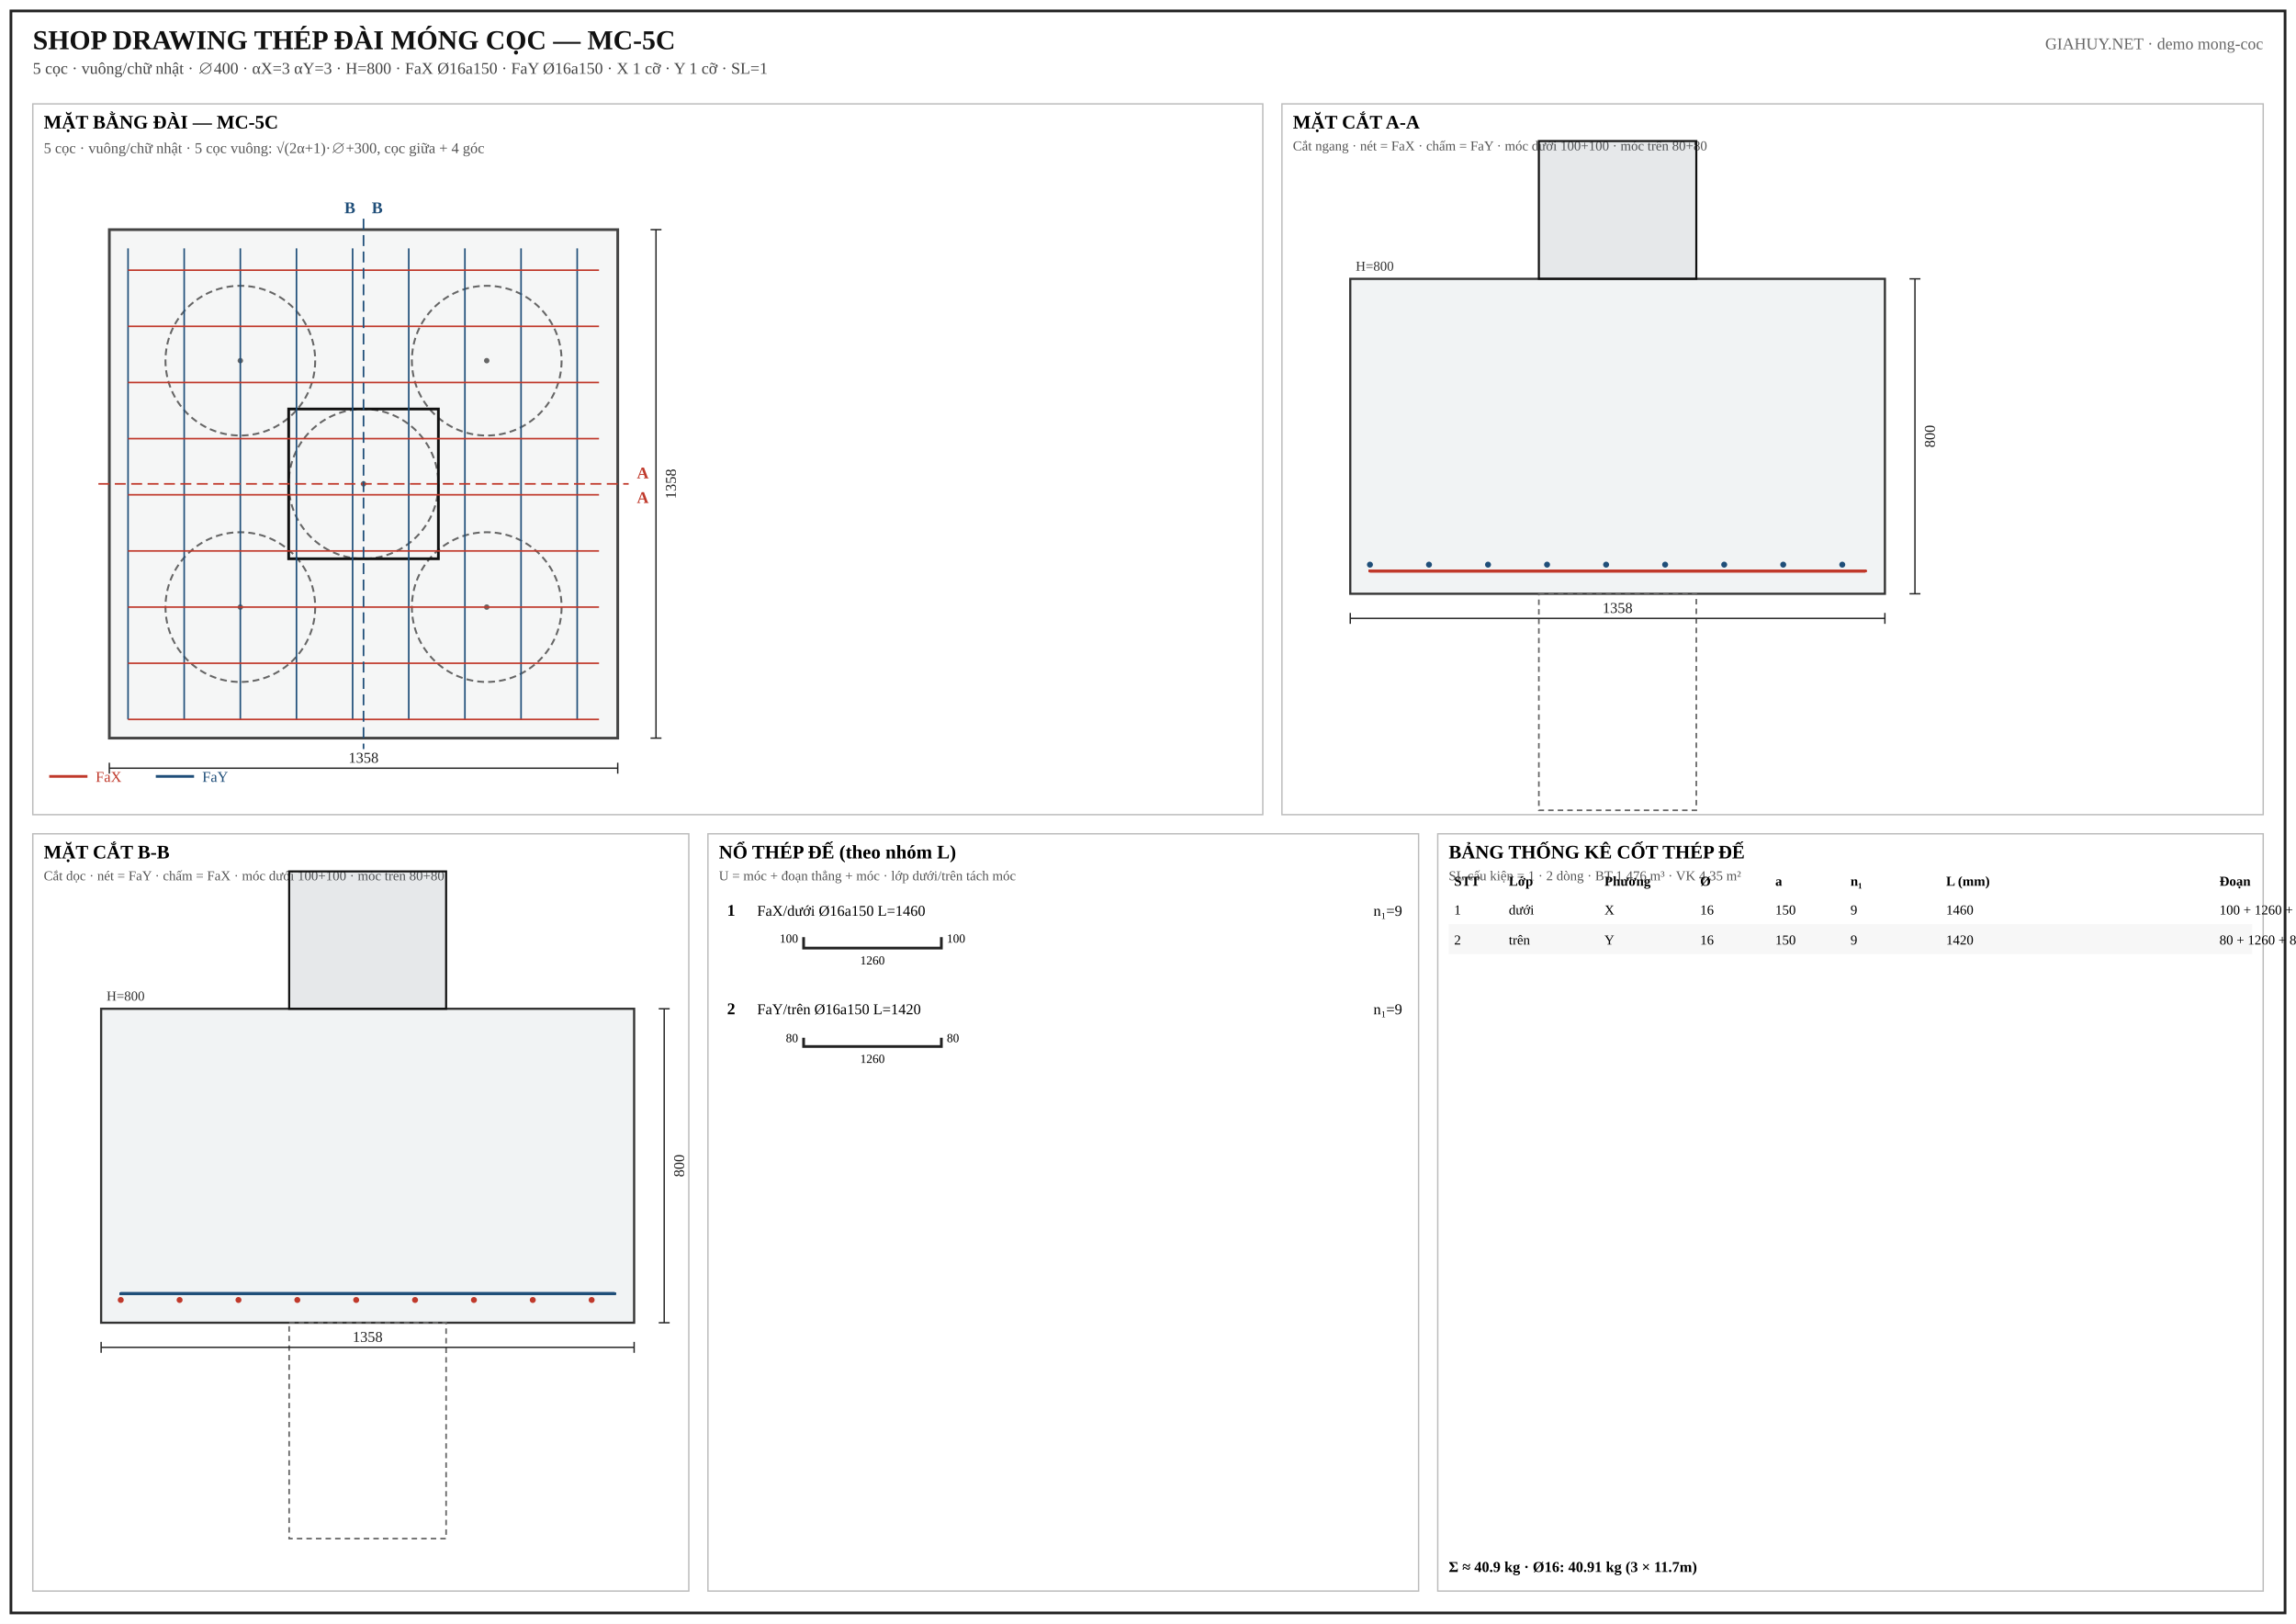
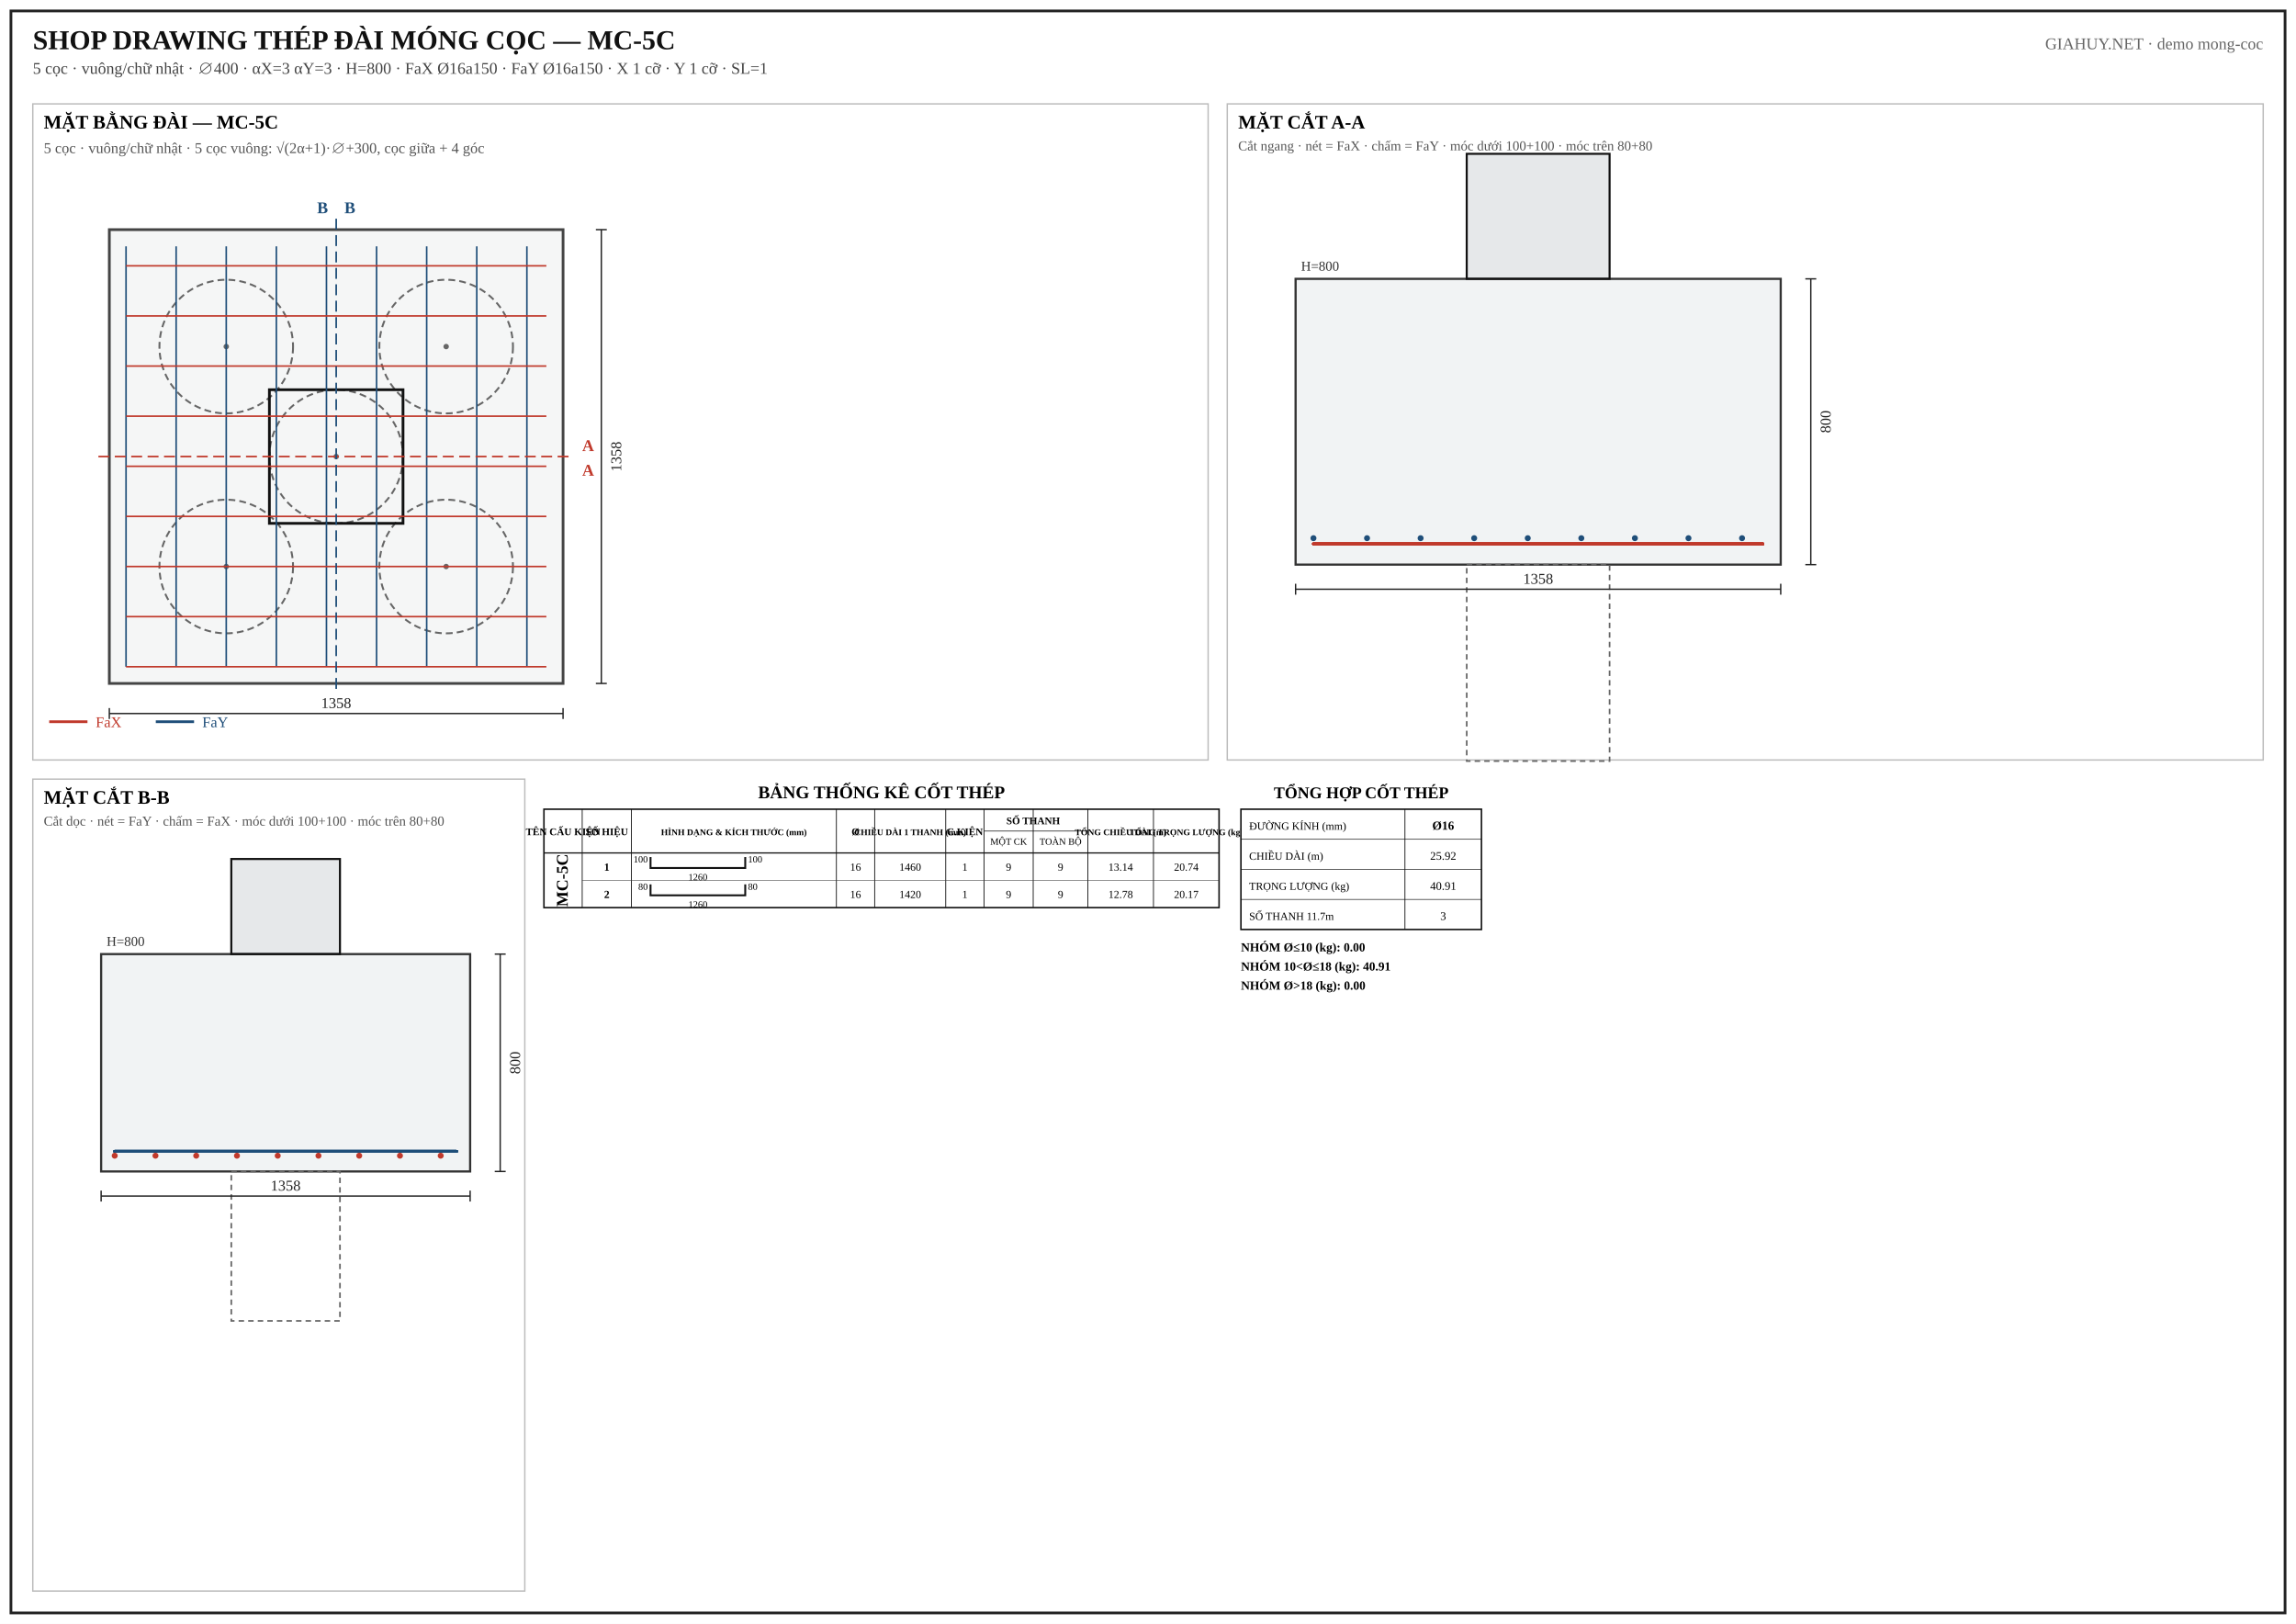
<svg xmlns="http://www.w3.org/2000/svg" width="1680" height="1188" viewBox="0 0 1680 1188">
  <rect width="100%" height="100%" fill="#fff" />
  <rect x="8" y="8" width="1664" height="1172" fill="none" stroke="#222" stroke-width="2" />
  <text x="24" y="36" font-size="20" font-weight="800" fill="#111">SHOP DRAWING THÉP ĐÀI MÓNG CỌC — MC-5C</text>
  <text x="24" y="54" font-size="12" fill="#444">5 cọc · vuông/chữ nhật · ∅400 · αX=3 αY=3 · H=800 · FaX Ø16a150 · FaY Ø16a150 · X 1 cỡ · Y 1 cỡ · SL=1</text>
  <text x="1656" y="36" font-size="12" text-anchor="end" fill="#666">GIAHUY.NET · demo mong-coc</text>
  <g id="plan">
    <text x="32" y="94" font-size="14" font-weight="700">MẶT BẰNG ĐÀI — MC-5C</text>
    <text x="32" y="112" font-size="11" fill="#555">5 cọc · vuông/chữ nhật · 5 cọc vuông: √(2α+1)·∅+300, cọc giữa + 4 góc</text>
-     <rect x="24" y="76" width="900" height="520" fill="none" stroke="#bbb" />
-     <path d="M 80 540 L 452 540 L 452 168 L 80 168 Z" fill="rgba(90,100,110,0.06)" stroke="#444" stroke-width="2" />
-     <circle cx="175.855" cy="444.145" r="54.774" fill="none" stroke="#666" stroke-width="1.4" stroke-dasharray="5 3" />
-     <circle cx="175.855" cy="444.145" r="2" fill="#666" />
-     <circle cx="356.145" cy="444.145" r="54.774" fill="none" stroke="#666" stroke-width="1.4" stroke-dasharray="5 3" />
-     <circle cx="356.145" cy="444.145" r="2" fill="#666" />
-     <circle cx="356.145" cy="263.855" r="54.774" fill="none" stroke="#666" stroke-width="1.4" stroke-dasharray="5 3" />
-     <circle cx="356.145" cy="263.855" r="2" fill="#666" />
-     <circle cx="175.855" cy="263.855" r="54.774" fill="none" stroke="#666" stroke-width="1.4" stroke-dasharray="5 3" />
-     <circle cx="175.855" cy="263.855" r="2" fill="#666" />
-     <circle cx="266" cy="354" r="54.774" fill="none" stroke="#666" stroke-width="1.4" stroke-dasharray="5 3" />
-     <circle cx="266" cy="354" r="2" fill="#666" />
-     <rect x="211.226" y="299.226" width="109.549" height="109.549" fill="none" stroke="#111" stroke-width="2" />
-     <line x1="93.694" y1="526.306" x2="93.694" y2="181.694" stroke="#1f4e79" stroke-width="1.15" />
-     <line x1="134.774" y1="526.306" x2="134.774" y2="181.694" stroke="#1f4e79" stroke-width="1.15" />
-     <line x1="175.855" y1="526.306" x2="175.855" y2="181.694" stroke="#1f4e79" stroke-width="1.15" />
-     <line x1="216.936" y1="526.306" x2="216.936" y2="181.694" stroke="#1f4e79" stroke-width="1.15" />
-     <line x1="258.017" y1="526.306" x2="258.017" y2="181.694" stroke="#1f4e79" stroke-width="1.15" />
-     <line x1="299.097" y1="526.306" x2="299.097" y2="181.694" stroke="#1f4e79" stroke-width="1.15" />
-     <line x1="340.178" y1="526.306" x2="340.178" y2="181.694" stroke="#1f4e79" stroke-width="1.15" />
-     <line x1="381.259" y1="526.306" x2="381.259" y2="181.694" stroke="#1f4e79" stroke-width="1.15" />
-     <line x1="422.34" y1="526.306" x2="422.34" y2="181.694" stroke="#1f4e79" stroke-width="1.15" />
-     <line x1="93.694" y1="526.306" x2="438.306" y2="526.306" stroke="#c0392b" stroke-width="1.15" />
-     <line x1="93.694" y1="485.226" x2="438.306" y2="485.226" stroke="#c0392b" stroke-width="1.15" />
-     <line x1="93.694" y1="444.145" x2="438.306" y2="444.145" stroke="#c0392b" stroke-width="1.15" />
-     <line x1="93.694" y1="403.064" x2="438.306" y2="403.064" stroke="#c0392b" stroke-width="1.15" />
-     <line x1="93.694" y1="361.983" x2="438.306" y2="361.983" stroke="#c0392b" stroke-width="1.15" />
-     <line x1="93.694" y1="320.903" x2="438.306" y2="320.903" stroke="#c0392b" stroke-width="1.15" />
-     <line x1="93.694" y1="279.822" x2="438.306" y2="279.822" stroke="#c0392b" stroke-width="1.15" />
-     <line x1="93.694" y1="238.741" x2="438.306" y2="238.741" stroke="#c0392b" stroke-width="1.15" />
-     <line x1="93.694" y1="197.66" x2="438.306" y2="197.66" stroke="#c0392b" stroke-width="1.15" />
-     <line x1="72" y1="354" x2="460" y2="354" stroke="#c0392b" stroke-width="1.2" stroke-dasharray="8 4" />
-     <text x="466" y="350" font-size="12" fill="#c0392b" font-weight="700">A</text>
-     <text x="466" y="368" font-size="12" fill="#c0392b" font-weight="700">A</text>
-     <line x1="266" y1="160" x2="266" y2="548" stroke="#1f4e79" stroke-width="1.2" stroke-dasharray="8 4" />
-     <text x="272" y="156" font-size="12" fill="#1f4e79" font-weight="700">B</text>
+     <rect x="24" y="76" width="860" height="480" fill="none" stroke="#bbb" />
+     <path d="M 80 500 L 412 500 L 412 168 L 80 168 Z" fill="rgba(90,100,110,0.06)" stroke="#444" stroke-width="2" />
+     <circle cx="165.548" cy="414.452" r="48.885" fill="none" stroke="#666" stroke-width="1.4" stroke-dasharray="5 3" />
+     <circle cx="165.548" cy="414.452" r="2" fill="#666" />
+     <circle cx="326.452" cy="414.452" r="48.885" fill="none" stroke="#666" stroke-width="1.4" stroke-dasharray="5 3" />
+     <circle cx="326.452" cy="414.452" r="2" fill="#666" />
+     <circle cx="326.452" cy="253.548" r="48.885" fill="none" stroke="#666" stroke-width="1.4" stroke-dasharray="5 3" />
+     <circle cx="326.452" cy="253.548" r="2" fill="#666" />
+     <circle cx="165.548" cy="253.548" r="48.885" fill="none" stroke="#666" stroke-width="1.4" stroke-dasharray="5 3" />
+     <circle cx="165.548" cy="253.548" r="2" fill="#666" />
+     <circle cx="246" cy="334" r="48.885" fill="none" stroke="#666" stroke-width="1.4" stroke-dasharray="5 3" />
+     <circle cx="246" cy="334" r="2" fill="#666" />
+     <rect x="197.115" y="285.115" width="97.769" height="97.769" fill="none" stroke="#111" stroke-width="2" />
+     <line x1="92.221" y1="487.779" x2="92.221" y2="180.221" stroke="#1f4e79" stroke-width="1.15" />
+     <line x1="128.885" y1="487.779" x2="128.885" y2="180.221" stroke="#1f4e79" stroke-width="1.15" />
+     <line x1="165.548" y1="487.779" x2="165.548" y2="180.221" stroke="#1f4e79" stroke-width="1.15" />
+     <line x1="202.212" y1="487.779" x2="202.212" y2="180.221" stroke="#1f4e79" stroke-width="1.15" />
+     <line x1="238.875" y1="487.779" x2="238.875" y2="180.221" stroke="#1f4e79" stroke-width="1.15" />
+     <line x1="275.538" y1="487.779" x2="275.538" y2="180.221" stroke="#1f4e79" stroke-width="1.15" />
+     <line x1="312.202" y1="487.779" x2="312.202" y2="180.221" stroke="#1f4e79" stroke-width="1.15" />
+     <line x1="348.865" y1="487.779" x2="348.865" y2="180.221" stroke="#1f4e79" stroke-width="1.15" />
+     <line x1="385.529" y1="487.779" x2="385.529" y2="180.221" stroke="#1f4e79" stroke-width="1.15" />
+     <line x1="92.221" y1="487.779" x2="399.779" y2="487.779" stroke="#c0392b" stroke-width="1.15" />
+     <line x1="92.221" y1="451.115" x2="399.779" y2="451.115" stroke="#c0392b" stroke-width="1.15" />
+     <line x1="92.221" y1="414.452" x2="399.779" y2="414.452" stroke="#c0392b" stroke-width="1.15" />
+     <line x1="92.221" y1="377.788" x2="399.779" y2="377.788" stroke="#c0392b" stroke-width="1.15" />
+     <line x1="92.221" y1="341.125" x2="399.779" y2="341.125" stroke="#c0392b" stroke-width="1.15" />
+     <line x1="92.221" y1="304.462" x2="399.779" y2="304.462" stroke="#c0392b" stroke-width="1.15" />
+     <line x1="92.221" y1="267.798" x2="399.779" y2="267.798" stroke="#c0392b" stroke-width="1.15" />
+     <line x1="92.221" y1="231.135" x2="399.779" y2="231.135" stroke="#c0392b" stroke-width="1.15" />
+     <line x1="92.221" y1="194.471" x2="399.779" y2="194.471" stroke="#c0392b" stroke-width="1.15" />
+     <line x1="72" y1="334" x2="420" y2="334" stroke="#c0392b" stroke-width="1.2" stroke-dasharray="8 4" />
+     <text x="426" y="330" font-size="12" fill="#c0392b" font-weight="700">A</text>
+     <text x="426" y="348" font-size="12" fill="#c0392b" font-weight="700">A</text>
+     <line x1="246" y1="160" x2="246" y2="508" stroke="#1f4e79" stroke-width="1.2" stroke-dasharray="8 4" />
    <text x="252" y="156" font-size="12" fill="#1f4e79" font-weight="700">B</text>
-     <g class="dim">
-       <line x1="80" y1="562" x2="452" y2="562" stroke="#222" />
-       <line x1="80" y1="558" x2="80" y2="566" stroke="#222" />
-       <line x1="452" y1="558" x2="452" y2="566" stroke="#222" />
-       <text x="266" y="558" text-anchor="middle" font-size="11" fill="#222">1358</text>
-     </g>
-     <g class="dim">
-       <line x1="480" y1="168" x2="480" y2="540" stroke="#222" />
-       <line x1="476" y1="168" x2="484" y2="168" stroke="#222" />
-       <line x1="476" y1="540" x2="484" y2="540" stroke="#222" />
-       <text x="492" y="354" font-size="11" fill="#222" text-anchor="middle" dominant-baseline="middle" transform="rotate(-90 492 354)">1358</text>
+     <text x="232" y="156" font-size="12" fill="#1f4e79" font-weight="700">B</text>
+     <g class="dim">
+       <line x1="80" y1="522" x2="412" y2="522" stroke="#222" />
+       <line x1="80" y1="518" x2="80" y2="526" stroke="#222" />
+       <line x1="412" y1="518" x2="412" y2="526" stroke="#222" />
+       <text x="246" y="518" text-anchor="middle" font-size="11" fill="#222">1358</text>
+     </g>
+     <g class="dim">
+       <line x1="440" y1="168" x2="440" y2="500" stroke="#222" />
+       <line x1="436" y1="168" x2="444" y2="168" stroke="#222" />
+       <line x1="436" y1="500" x2="444" y2="500" stroke="#222" />
+       <text x="452" y="334" font-size="11" fill="#222" text-anchor="middle" dominant-baseline="middle" transform="rotate(-90 452 334)">1358</text>
    </g>
    <g font-size="11">
-       <line x1="36" y1="568" x2="64" y2="568" stroke="#c0392b" stroke-width="2" />
-       <text x="70" y="572" fill="#c0392b">FaX</text>
-       <line x1="114" y1="568" x2="142" y2="568" stroke="#1f4e79" stroke-width="2" />
-       <text x="148" y="572" fill="#1f4e79">FaY</text>
+       <line x1="36" y1="528" x2="64" y2="528" stroke="#c0392b" stroke-width="2" />
+       <text x="70" y="532" fill="#c0392b">FaX</text>
+       <line x1="114" y1="528" x2="142" y2="528" stroke="#1f4e79" stroke-width="2" />
+       <text x="148" y="532" fill="#1f4e79">FaY</text>
    </g>
  </g>
  <g id="section-AA">
-     <text x="946" y="94" font-size="14" font-weight="700">MẶT CẮT A-A</text>
-     <text x="946" y="110" font-size="10" fill="#555">Cắt ngang · nét = FaX · chấm = FaY · móc dưới 100+100 · móc trên 80+80</text>
-     <rect x="938" y="76" width="718" height="520" fill="none" stroke="#bbb" />
-     <rect x="988" y="204" width="391.191" height="230.4" fill="rgba(140,150,160,0.12)" stroke="#333" stroke-width="1.6" />
-     <rect x="1125.995" y="103.2" width="115.2" height="100.8" fill="rgba(44,62,80,0.12)" stroke="#111" stroke-width="1.5" />
-     <rect x="1125.995" y="434.4" width="115.2" height="158.4" fill="none" stroke="#666" stroke-width="1.2" stroke-dasharray="4 3" />
-     <line x1="1002.4" y1="417.696" x2="1364.791" y2="417.696" stroke="#c0392b" stroke-width="2" stroke-linecap="round" />
-     <line x1="1002.4" y1="417.696" x2="1364.791" y2="417.696" stroke="#c0392b" stroke-width="2" stroke-linecap="round" />
-     <line x1="1002.4" y1="417.696" x2="1364.791" y2="417.696" stroke="#c0392b" stroke-width="2" stroke-linecap="round" />
-     <line x1="1002.4" y1="417.696" x2="1364.791" y2="417.696" stroke="#c0392b" stroke-width="2" stroke-linecap="round" />
-     <line x1="1002.4" y1="417.696" x2="1364.791" y2="417.696" stroke="#c0392b" stroke-width="2" stroke-linecap="round" />
-     <line x1="1002.4" y1="417.696" x2="1364.791" y2="417.696" stroke="#c0392b" stroke-width="2" stroke-linecap="round" />
-     <line x1="1002.4" y1="417.696" x2="1364.791" y2="417.696" stroke="#c0392b" stroke-width="2" stroke-linecap="round" />
-     <line x1="1002.4" y1="417.696" x2="1364.791" y2="417.696" stroke="#c0392b" stroke-width="2" stroke-linecap="round" />
-     <line x1="1002.4" y1="417.696" x2="1364.791" y2="417.696" stroke="#c0392b" stroke-width="2" stroke-linecap="round" />
-     <circle cx="1002.4" cy="413.088" r="2.2" fill="#1f4e79" />
-     <circle cx="1045.6" cy="413.088" r="2.2" fill="#1f4e79" />
-     <circle cx="1088.8" cy="413.088" r="2.2" fill="#1f4e79" />
-     <circle cx="1132" cy="413.088" r="2.2" fill="#1f4e79" />
-     <circle cx="1175.2" cy="413.088" r="2.2" fill="#1f4e79" />
-     <circle cx="1218.4" cy="413.088" r="2.2" fill="#1f4e79" />
-     <circle cx="1261.6" cy="413.088" r="2.2" fill="#1f4e79" />
-     <circle cx="1304.8" cy="413.088" r="2.2" fill="#1f4e79" />
-     <circle cx="1348" cy="413.088" r="2.2" fill="#1f4e79" />
-     <g class="dim">
-       <line x1="988" y1="452.4" x2="1379.191" y2="452.4" stroke="#222" />
-       <line x1="988" y1="448.4" x2="988" y2="456.4" stroke="#222" />
-       <line x1="1379.191" y1="448.4" x2="1379.191" y2="456.4" stroke="#222" />
-       <text x="1183.595" y="448.4" text-anchor="middle" font-size="11" fill="#222">1358</text>
-     </g>
-     <g class="dim">
-       <line x1="1401.191" y1="204" x2="1401.191" y2="434.4" stroke="#222" />
-       <line x1="1397.191" y1="204" x2="1405.191" y2="204" stroke="#222" />
-       <line x1="1397.191" y1="434.4" x2="1405.191" y2="434.4" stroke="#222" />
-       <text x="1413.191" y="319.2" font-size="11" fill="#222" text-anchor="middle" dominant-baseline="middle" transform="rotate(-90 1413.191 319.2)">800</text>
-     </g>
-     <text x="992" y="198" font-size="10" fill="#333">H=800</text>
+     <text x="906" y="94" font-size="14" font-weight="700">MẶT CẮT A-A</text>
+     <text x="906" y="110" font-size="10" fill="#555">Cắt ngang · nét = FaX · chấm = FaY · móc dưới 100+100 · móc trên 80+80</text>
+     <rect x="898" y="76" width="758" height="480" fill="none" stroke="#bbb" />
+     <rect x="948" y="204" width="354.969" height="209.067" fill="rgba(140,150,160,0.12)" stroke="#333" stroke-width="1.6" />
+     <rect x="1073.218" y="112.533" width="104.533" height="91.467" fill="rgba(44,62,80,0.12)" stroke="#111" stroke-width="1.5" />
+     <rect x="1073.218" y="413.067" width="104.533" height="143.733" fill="none" stroke="#666" stroke-width="1.2" stroke-dasharray="4 3" />
+     <line x1="961.067" y1="397.909" x2="1289.903" y2="397.909" stroke="#c0392b" stroke-width="2" stroke-linecap="round" />
+     <line x1="961.067" y1="397.909" x2="1289.903" y2="397.909" stroke="#c0392b" stroke-width="2" stroke-linecap="round" />
+     <line x1="961.067" y1="397.909" x2="1289.903" y2="397.909" stroke="#c0392b" stroke-width="2" stroke-linecap="round" />
+     <line x1="961.067" y1="397.909" x2="1289.903" y2="397.909" stroke="#c0392b" stroke-width="2" stroke-linecap="round" />
+     <line x1="961.067" y1="397.909" x2="1289.903" y2="397.909" stroke="#c0392b" stroke-width="2" stroke-linecap="round" />
+     <line x1="961.067" y1="397.909" x2="1289.903" y2="397.909" stroke="#c0392b" stroke-width="2" stroke-linecap="round" />
+     <line x1="961.067" y1="397.909" x2="1289.903" y2="397.909" stroke="#c0392b" stroke-width="2" stroke-linecap="round" />
+     <line x1="961.067" y1="397.909" x2="1289.903" y2="397.909" stroke="#c0392b" stroke-width="2" stroke-linecap="round" />
+     <line x1="961.067" y1="397.909" x2="1289.903" y2="397.909" stroke="#c0392b" stroke-width="2" stroke-linecap="round" />
+     <circle cx="961.067" cy="393.728" r="2.2" fill="#1f4e79" />
+     <circle cx="1000.267" cy="393.728" r="2.2" fill="#1f4e79" />
+     <circle cx="1039.467" cy="393.728" r="2.2" fill="#1f4e79" />
+     <circle cx="1078.667" cy="393.728" r="2.2" fill="#1f4e79" />
+     <circle cx="1117.867" cy="393.728" r="2.2" fill="#1f4e79" />
+     <circle cx="1157.067" cy="393.728" r="2.2" fill="#1f4e79" />
+     <circle cx="1196.267" cy="393.728" r="2.2" fill="#1f4e79" />
+     <circle cx="1235.467" cy="393.728" r="2.2" fill="#1f4e79" />
+     <circle cx="1274.667" cy="393.728" r="2.2" fill="#1f4e79" />
+     <g class="dim">
+       <line x1="948" y1="431.067" x2="1302.969" y2="431.067" stroke="#222" />
+       <line x1="948" y1="427.067" x2="948" y2="435.067" stroke="#222" />
+       <line x1="1302.969" y1="427.067" x2="1302.969" y2="435.067" stroke="#222" />
+       <text x="1125.485" y="427.067" text-anchor="middle" font-size="11" fill="#222">1358</text>
+     </g>
+     <g class="dim">
+       <line x1="1324.969" y1="204" x2="1324.969" y2="413.067" stroke="#222" />
+       <line x1="1320.969" y1="204" x2="1328.969" y2="204" stroke="#222" />
+       <line x1="1320.969" y1="413.067" x2="1328.969" y2="413.067" stroke="#222" />
+       <text x="1336.969" y="308.533" font-size="11" fill="#222" text-anchor="middle" dominant-baseline="middle" transform="rotate(-90 1336.969 308.5333)">800</text>
+     </g>
+     <text x="952" y="198" font-size="10" fill="#333">H=800</text>
  </g>
  <g id="section-BB">
-     <text x="32" y="628" font-size="14" font-weight="700">MẶT CẮT B-B</text>
-     <text x="32" y="644" font-size="10" fill="#555">Cắt dọc · nét = FaY · chấm = FaX · móc dưới 100+100 · móc trên 80+80</text>
-     <rect x="24" y="610" width="480" height="554" fill="none" stroke="#bbb" />
-     <rect x="74" y="738" width="390" height="229.699" fill="rgba(140,150,160,0.12)" stroke="#333" stroke-width="1.6" />
-     <rect x="211.575" y="637.507" width="114.849" height="100.493" fill="rgba(44,62,80,0.12)" stroke="#111" stroke-width="1.5" />
-     <rect x="211.575" y="967.699" width="114.849" height="157.918" fill="none" stroke="#666" stroke-width="1.2" stroke-dasharray="4 3" />
-     <line x1="88.356" y1="946.452" x2="449.644" y2="946.452" stroke="#1f4e79" stroke-width="2" stroke-linecap="round" />
-     <line x1="88.356" y1="946.452" x2="449.644" y2="946.452" stroke="#1f4e79" stroke-width="2" stroke-linecap="round" />
-     <line x1="88.356" y1="946.452" x2="449.644" y2="946.452" stroke="#1f4e79" stroke-width="2" stroke-linecap="round" />
-     <line x1="88.356" y1="946.452" x2="449.644" y2="946.452" stroke="#1f4e79" stroke-width="2" stroke-linecap="round" />
-     <line x1="88.356" y1="946.452" x2="449.644" y2="946.452" stroke="#1f4e79" stroke-width="2" stroke-linecap="round" />
-     <line x1="88.356" y1="946.452" x2="449.644" y2="946.452" stroke="#1f4e79" stroke-width="2" stroke-linecap="round" />
-     <line x1="88.356" y1="946.452" x2="449.644" y2="946.452" stroke="#1f4e79" stroke-width="2" stroke-linecap="round" />
-     <line x1="88.356" y1="946.452" x2="449.644" y2="946.452" stroke="#1f4e79" stroke-width="2" stroke-linecap="round" />
-     <line x1="88.356" y1="946.452" x2="449.644" y2="946.452" stroke="#1f4e79" stroke-width="2" stroke-linecap="round" />
-     <circle cx="88.356" cy="951.046" r="2.2" fill="#c0392b" />
-     <circle cx="131.425" cy="951.046" r="2.2" fill="#c0392b" />
-     <circle cx="174.493" cy="951.046" r="2.2" fill="#c0392b" />
-     <circle cx="217.562" cy="951.046" r="2.2" fill="#c0392b" />
-     <circle cx="260.63" cy="951.046" r="2.2" fill="#c0392b" />
-     <circle cx="303.699" cy="951.046" r="2.2" fill="#c0392b" />
-     <circle cx="346.767" cy="951.046" r="2.2" fill="#c0392b" />
-     <circle cx="389.836" cy="951.046" r="2.2" fill="#c0392b" />
-     <circle cx="432.904" cy="951.046" r="2.2" fill="#c0392b" />
-     <g class="dim">
-       <line x1="74" y1="985.699" x2="464" y2="985.699" stroke="#222" />
-       <line x1="74" y1="981.699" x2="74" y2="989.699" stroke="#222" />
-       <line x1="464" y1="981.699" x2="464" y2="989.699" stroke="#222" />
-       <text x="269" y="981.699" text-anchor="middle" font-size="11" fill="#222">1358</text>
-     </g>
-     <g class="dim">
-       <line x1="486" y1="738" x2="486" y2="967.699" stroke="#222" />
-       <line x1="482" y1="738" x2="490" y2="738" stroke="#222" />
-       <line x1="482" y1="967.699" x2="490" y2="967.699" stroke="#222" />
-       <text x="498" y="852.849" font-size="11" fill="#222" text-anchor="middle" dominant-baseline="middle" transform="rotate(-90 498 852.8494)">800</text>
-     </g>
-     <text x="78" y="732" font-size="10" fill="#333">H=800</text>
-   </g>
-   <g id="bar-boom">
-     <text x="526" y="628" font-size="14" font-weight="700">NỔ THÉP ĐẾ (theo nhóm L)</text>
-     <text x="526" y="644" font-size="10" fill="#555">U = móc + đoạn thẳng + móc · lớp dưới/trên tách móc</text>
-     <rect x="518" y="610" width="520" height="554" fill="none" stroke="#bbb" />
+     <text x="32" y="588" font-size="14" font-weight="700">MẶT CẮT B-B</text>
+     <text x="32" y="604" font-size="10" fill="#555">Cắt dọc · nét = FaY · chấm = FaX · móc dưới 100+100 · móc trên 80+80</text>
+     <rect x="24" y="570" width="360" height="594" fill="none" stroke="#bbb" />
+     <rect x="74" y="698" width="270" height="159.022" fill="rgba(140,150,160,0.12)" stroke="#333" stroke-width="1.6" />
+     <rect x="169.244" y="628.428" width="79.511" height="69.572" fill="rgba(44,62,80,0.12)" stroke="#111" stroke-width="1.5" />
+     <rect x="169.244" y="857.022" width="79.511" height="109.328" fill="none" stroke="#666" stroke-width="1.2" stroke-dasharray="4 3" />
+     <line x1="83.939" y1="842.313" x2="334.061" y2="842.313" stroke="#1f4e79" stroke-width="2" stroke-linecap="round" />
+     <line x1="83.939" y1="842.313" x2="334.061" y2="842.313" stroke="#1f4e79" stroke-width="2" stroke-linecap="round" />
+     <line x1="83.939" y1="842.313" x2="334.061" y2="842.313" stroke="#1f4e79" stroke-width="2" stroke-linecap="round" />
+     <line x1="83.939" y1="842.313" x2="334.061" y2="842.313" stroke="#1f4e79" stroke-width="2" stroke-linecap="round" />
+     <line x1="83.939" y1="842.313" x2="334.061" y2="842.313" stroke="#1f4e79" stroke-width="2" stroke-linecap="round" />
+     <line x1="83.939" y1="842.313" x2="334.061" y2="842.313" stroke="#1f4e79" stroke-width="2" stroke-linecap="round" />
+     <line x1="83.939" y1="842.313" x2="334.061" y2="842.313" stroke="#1f4e79" stroke-width="2" stroke-linecap="round" />
+     <line x1="83.939" y1="842.313" x2="334.061" y2="842.313" stroke="#1f4e79" stroke-width="2" stroke-linecap="round" />
+     <line x1="83.939" y1="842.313" x2="334.061" y2="842.313" stroke="#1f4e79" stroke-width="2" stroke-linecap="round" />
+     <circle cx="83.939" cy="845.493" r="2.2" fill="#c0392b" />
+     <circle cx="113.756" cy="845.493" r="2.2" fill="#c0392b" />
+     <circle cx="143.572" cy="845.493" r="2.2" fill="#c0392b" />
+     <circle cx="173.389" cy="845.493" r="2.2" fill="#c0392b" />
+     <circle cx="203.206" cy="845.493" r="2.2" fill="#c0392b" />
+     <circle cx="233.022" cy="845.493" r="2.2" fill="#c0392b" />
+     <circle cx="262.839" cy="845.493" r="2.2" fill="#c0392b" />
+     <circle cx="292.656" cy="845.493" r="2.2" fill="#c0392b" />
+     <circle cx="322.472" cy="845.493" r="2.2" fill="#c0392b" />
+     <g class="dim">
+       <line x1="74" y1="875.022" x2="344" y2="875.022" stroke="#222" />
+       <line x1="74" y1="871.022" x2="74" y2="879.022" stroke="#222" />
+       <line x1="344" y1="871.022" x2="344" y2="879.022" stroke="#222" />
+       <text x="209" y="871.022" text-anchor="middle" font-size="11" fill="#222">1358</text>
+     </g>
+     <g class="dim">
+       <line x1="366" y1="698" x2="366" y2="857.022" stroke="#222" />
+       <line x1="362" y1="698" x2="370" y2="698" stroke="#222" />
+       <line x1="362" y1="857.022" x2="370" y2="857.022" stroke="#222" />
+       <text x="378" y="777.511" font-size="11" fill="#222" text-anchor="middle" dominant-baseline="middle" transform="rotate(-90 378 777.5111)">800</text>
+     </g>
+     <text x="78" y="692" font-size="10" fill="#333">H=800</text>
+   </g>
+   <g id="schedule">
+     <text x="645" y="584" font-size="13" font-weight="800" text-anchor="middle">BẢNG THỐNG KÊ CỐT THÉP</text>
+     <rect x="398" y="592" width="494" height="72" fill="#fff" stroke="#111" stroke-width="1.1" />
+     <line x1="426" y1="592" x2="426" y2="664" stroke="#111" stroke-width="0.6" />
+     <line x1="462" y1="592" x2="462" y2="664" stroke="#111" stroke-width="0.6" />
+     <line x1="612" y1="592" x2="612" y2="664" stroke="#111" stroke-width="0.6" />
+     <line x1="640" y1="592" x2="640" y2="664" stroke="#111" stroke-width="0.6" />
+     <line x1="692" y1="592" x2="692" y2="664" stroke="#111" stroke-width="0.6" />
+     <line x1="720" y1="592" x2="720" y2="664" stroke="#111" stroke-width="0.6" />
+     <line x1="756" y1="592" x2="756" y2="664" stroke="#111" stroke-width="0.6" />
+     <line x1="796" y1="592" x2="796" y2="664" stroke="#111" stroke-width="0.6" />
+     <line x1="844" y1="592" x2="844" y2="664" stroke="#111" stroke-width="0.6" />
+     <line x1="398" y1="624" x2="892" y2="624" stroke="#111" stroke-width="0.9" />
+     <line x1="720" y1="608" x2="796" y2="608" stroke="#111" stroke-width="0.5" />
+     <text x="756" y="603" font-size="7.5" font-weight="700" text-anchor="middle">SỐ THANH</text>
+     <text x="738" y="618" font-size="7" text-anchor="middle">MỘT CK</text>
+     <text x="776" y="618" font-size="7" text-anchor="middle">TOÀN BỘ</text>
+     <text x="412" y="611" font-size="7.5" font-weight="700" text-anchor="middle">TÊN CẤU KIỆN</text>
+     <text x="444" y="611" font-size="7.5" font-weight="700" text-anchor="middle">SỐ HIỆU</text>
+     <text x="537" y="611" font-size="6.5" font-weight="700" text-anchor="middle">HÌNH DẠNG &amp; KÍCH THƯỚC (mm)</text>
+     <text x="626" y="611" font-size="7.5" font-weight="700" text-anchor="middle">Ø</text>
+     <text x="666" y="611" font-size="6.5" font-weight="700" text-anchor="middle">CHIỀU DÀI 1 THANH (mm)</text>
+     <text x="706" y="611" font-size="7.5" font-weight="700" text-anchor="middle">C.KIỆN</text>
+     <text x="820" y="611" font-size="6.5" font-weight="700" text-anchor="middle">TỔNG CHIỀU DÀI (m)</text>
+     <text x="868" y="611" font-size="6.5" font-weight="700" text-anchor="middle">TỔNG TRỌNG LƯỢNG (kg)</text>
+     <line x1="426" y1="644" x2="892" y2="644" stroke="#333" stroke-width="0.35" />
+     <text x="444" y="637" font-size="8" font-weight="700" text-anchor="middle">1</text>
    <g>
-       <text x="532" y="670" font-size="12" font-weight="700">1</text>
-       <text x="554" y="670" font-size="11">FaX/dưới Ø16a150 L=1460</text>
-       <text x="1026" y="670" font-size="11" text-anchor="end">n₁=9</text>
-       <path d="M 588 685.6 L 588 693.6 L 688.8 693.6 L 688.8 685.6" fill="none" stroke="#222" stroke-width="2" />
-       <text x="584" y="689.6" font-size="9" text-anchor="end">100</text>
-       <text x="638.4" y="705.6" font-size="9" text-anchor="middle">1260</text>
-       <text x="692.8" y="689.6" font-size="9">100</text>
-     </g>
+       <path d="M 476 627 L 476 635 L 545.3 635 L 545.3 627" fill="none" stroke="#111" stroke-width="1.4" />
+       <text x="474" y="631" font-size="7" text-anchor="end">100</text>
+       <text x="510.65" y="644" font-size="7" text-anchor="middle">1260</text>
+       <text x="547.3" y="631" font-size="7">100</text>
+     </g>
+     <text x="626" y="637" font-size="8" text-anchor="middle">16</text>
+     <text x="666" y="637" font-size="8" text-anchor="middle">1460</text>
+     <text x="706" y="637" font-size="8" text-anchor="middle">1</text>
+     <text x="738" y="637" font-size="8" text-anchor="middle">9</text>
+     <text x="776" y="637" font-size="8" text-anchor="middle">9</text>
+     <text x="820" y="637" font-size="8" text-anchor="middle">13.14</text>
+     <text x="868" y="637" font-size="8" text-anchor="middle">20.74</text>
+     <line x1="426" y1="664" x2="892" y2="664" stroke="#333" stroke-width="0.35" />
+     <text x="444" y="657" font-size="8" font-weight="700" text-anchor="middle">2</text>
    <g>
-       <text x="532" y="742" font-size="12" font-weight="700">2</text>
-       <text x="554" y="742" font-size="11">FaY/trên Ø16a150 L=1420</text>
-       <text x="1026" y="742" font-size="11" text-anchor="end">n₁=9</text>
-       <path d="M 588 759.2 L 588 765.6 L 688.8 765.6 L 688.8 759.2" fill="none" stroke="#222" stroke-width="2" />
-       <text x="584" y="762.4" font-size="9" text-anchor="end">80</text>
-       <text x="638.4" y="777.6" font-size="9" text-anchor="middle">1260</text>
-       <text x="692.8" y="762.4" font-size="9">80</text>
-     </g>
-   </g>
-   <g id="schedule">
-     <text x="1060" y="628" font-size="14" font-weight="700">BẢNG THỐNG KÊ CỐT THÉP ĐẾ</text>
-     <text x="1060" y="644" font-size="10" fill="#555">SL cấu kiện = 1 · 2 dòng · BT 1.476 m³ · VK 4.35 m²</text>
-     <rect x="1052" y="610" width="604" height="554" fill="none" stroke="#bbb" />
-     <text x="1064" y="648" font-size="10" font-weight="700">STT</text>
-     <text x="1104" y="648" font-size="10" font-weight="700">Lớp</text>
-     <text x="1174" y="648" font-size="10" font-weight="700">Phương</text>
-     <text x="1244" y="648" font-size="10" font-weight="700">Ø</text>
-     <text x="1299" y="648" font-size="10" font-weight="700">a</text>
-     <text x="1354" y="648" font-size="10" font-weight="700">n₁</text>
-     <text x="1424" y="648" font-size="10" font-weight="700">L (mm)</text>
-     <text x="1624" y="648" font-size="10" font-weight="700">Đoạn</text>
-     <rect x="1060" y="654" width="588" height="22" fill="#fff" />
-     <text x="1064" y="669" font-size="10">1</text>
-     <text x="1104" y="669" font-size="10">dưới</text>
-     <text x="1174" y="669" font-size="10">X</text>
-     <text x="1244" y="669" font-size="10">16</text>
-     <text x="1299" y="669" font-size="10">150</text>
-     <text x="1354" y="669" font-size="10">9</text>
-     <text x="1424" y="669" font-size="10">1460</text>
-     <text x="1624" y="669" font-size="10">100 + 1260 + 100</text>
-     <rect x="1060" y="676" width="588" height="22" fill="#f7f7f7" />
-     <text x="1064" y="691" font-size="10">2</text>
-     <text x="1104" y="691" font-size="10">trên</text>
-     <text x="1174" y="691" font-size="10">Y</text>
-     <text x="1244" y="691" font-size="10">16</text>
-     <text x="1299" y="691" font-size="10">150</text>
-     <text x="1354" y="691" font-size="10">9</text>
-     <text x="1424" y="691" font-size="10">1420</text>
-     <text x="1624" y="691" font-size="10">80 + 1260 + 80</text>
-     <text x="1060" y="1150" font-size="11" font-weight="600">Σ ≈ 40.9 kg · Ø16: 40.91 kg (3 × 11.7m)</text>
+       <path d="M 476 647 L 476 655 L 545.3 655 L 545.3 647" fill="none" stroke="#111" stroke-width="1.4" />
+       <text x="474" y="651" font-size="7" text-anchor="end">80</text>
+       <text x="510.65" y="664" font-size="7" text-anchor="middle">1260</text>
+       <text x="547.3" y="651" font-size="7">80</text>
+     </g>
+     <text x="626" y="657" font-size="8" text-anchor="middle">16</text>
+     <text x="666" y="657" font-size="8" text-anchor="middle">1420</text>
+     <text x="706" y="657" font-size="8" text-anchor="middle">1</text>
+     <text x="738" y="657" font-size="8" text-anchor="middle">9</text>
+     <text x="776" y="657" font-size="8" text-anchor="middle">9</text>
+     <text x="820" y="657" font-size="8" text-anchor="middle">12.78</text>
+     <text x="868" y="657" font-size="8" text-anchor="middle">20.17</text>
+     <text x="412" y="644" font-size="12" font-weight="800" text-anchor="middle" dominant-baseline="middle" transform="rotate(-90 412 644)">MC-5C</text>
+     <text x="996" y="584" font-size="12" font-weight="800" text-anchor="middle">TỔNG HỢP CỐT THÉP</text>
+     <rect x="908" y="592" width="176" height="88" fill="#fff" stroke="#111" stroke-width="1.1" />
+     <line x1="1028" y1="592" x2="1028" y2="680" stroke="#111" stroke-width="0.6" />
+     <text x="914" y="607" font-size="8">ĐƯỜNG KÍNH (mm)</text>
+     <line x1="908" y1="614" x2="1084" y2="614" stroke="#111" stroke-width="0.45" />
+     <text x="914" y="629" font-size="8">CHIỀU DÀI (m)</text>
+     <line x1="908" y1="636" x2="1084" y2="636" stroke="#111" stroke-width="0.45" />
+     <text x="914" y="651" font-size="8">TRỌNG LƯỢNG (kg)</text>
+     <line x1="908" y1="658" x2="1084" y2="658" stroke="#111" stroke-width="0.45" />
+     <text x="914" y="673" font-size="8">SỐ THANH 11.7m</text>
+     <text x="1056" y="607" font-size="9" font-weight="700" text-anchor="middle">Ø16</text>
+     <text x="1056" y="629" font-size="8.5" text-anchor="middle">25.92</text>
+     <text x="1056" y="651" font-size="8.5" text-anchor="middle">40.91</text>
+     <text x="1056" y="673" font-size="8.5" text-anchor="middle">3</text>
+     <text x="908" y="696" font-size="9" font-weight="700">NHÓM Ø≤10 (kg): 0.00</text>
+     <text x="908" y="710" font-size="9" font-weight="700">NHÓM 10&lt;Ø≤18 (kg): 40.91</text>
+     <text x="908" y="724" font-size="9" font-weight="700">NHÓM Ø&gt;18 (kg): 0.00</text>
  </g>
</svg>
